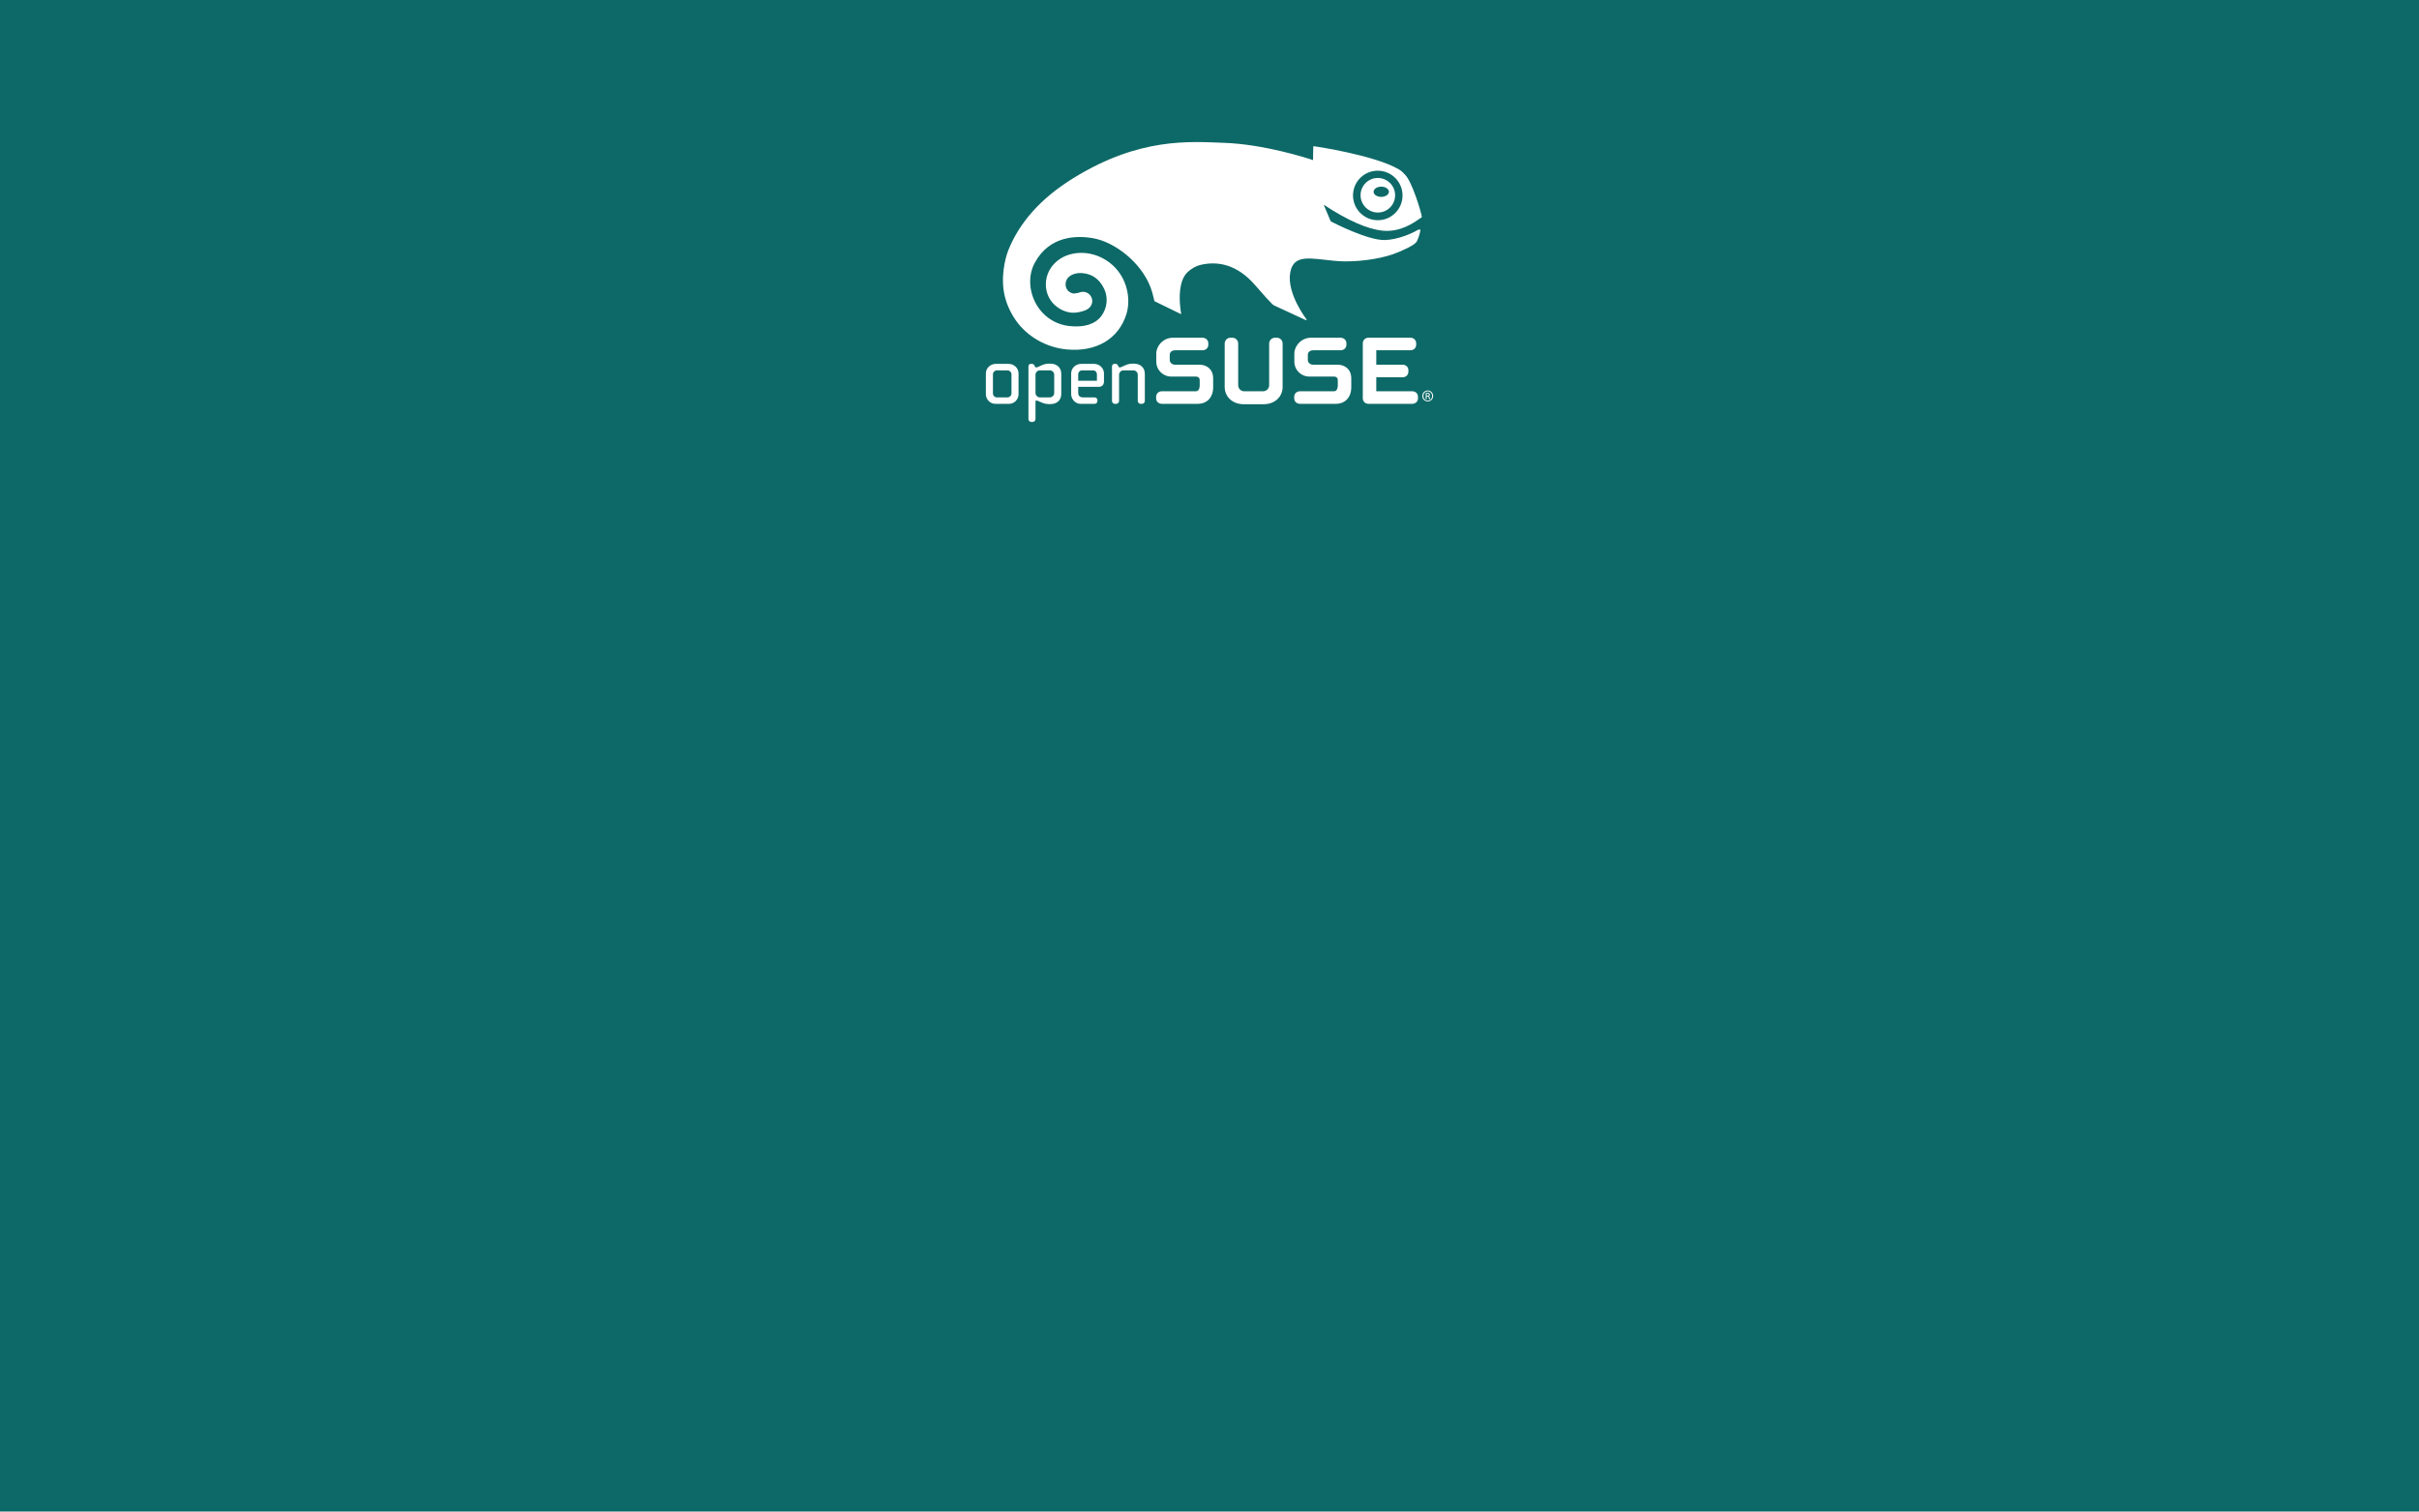
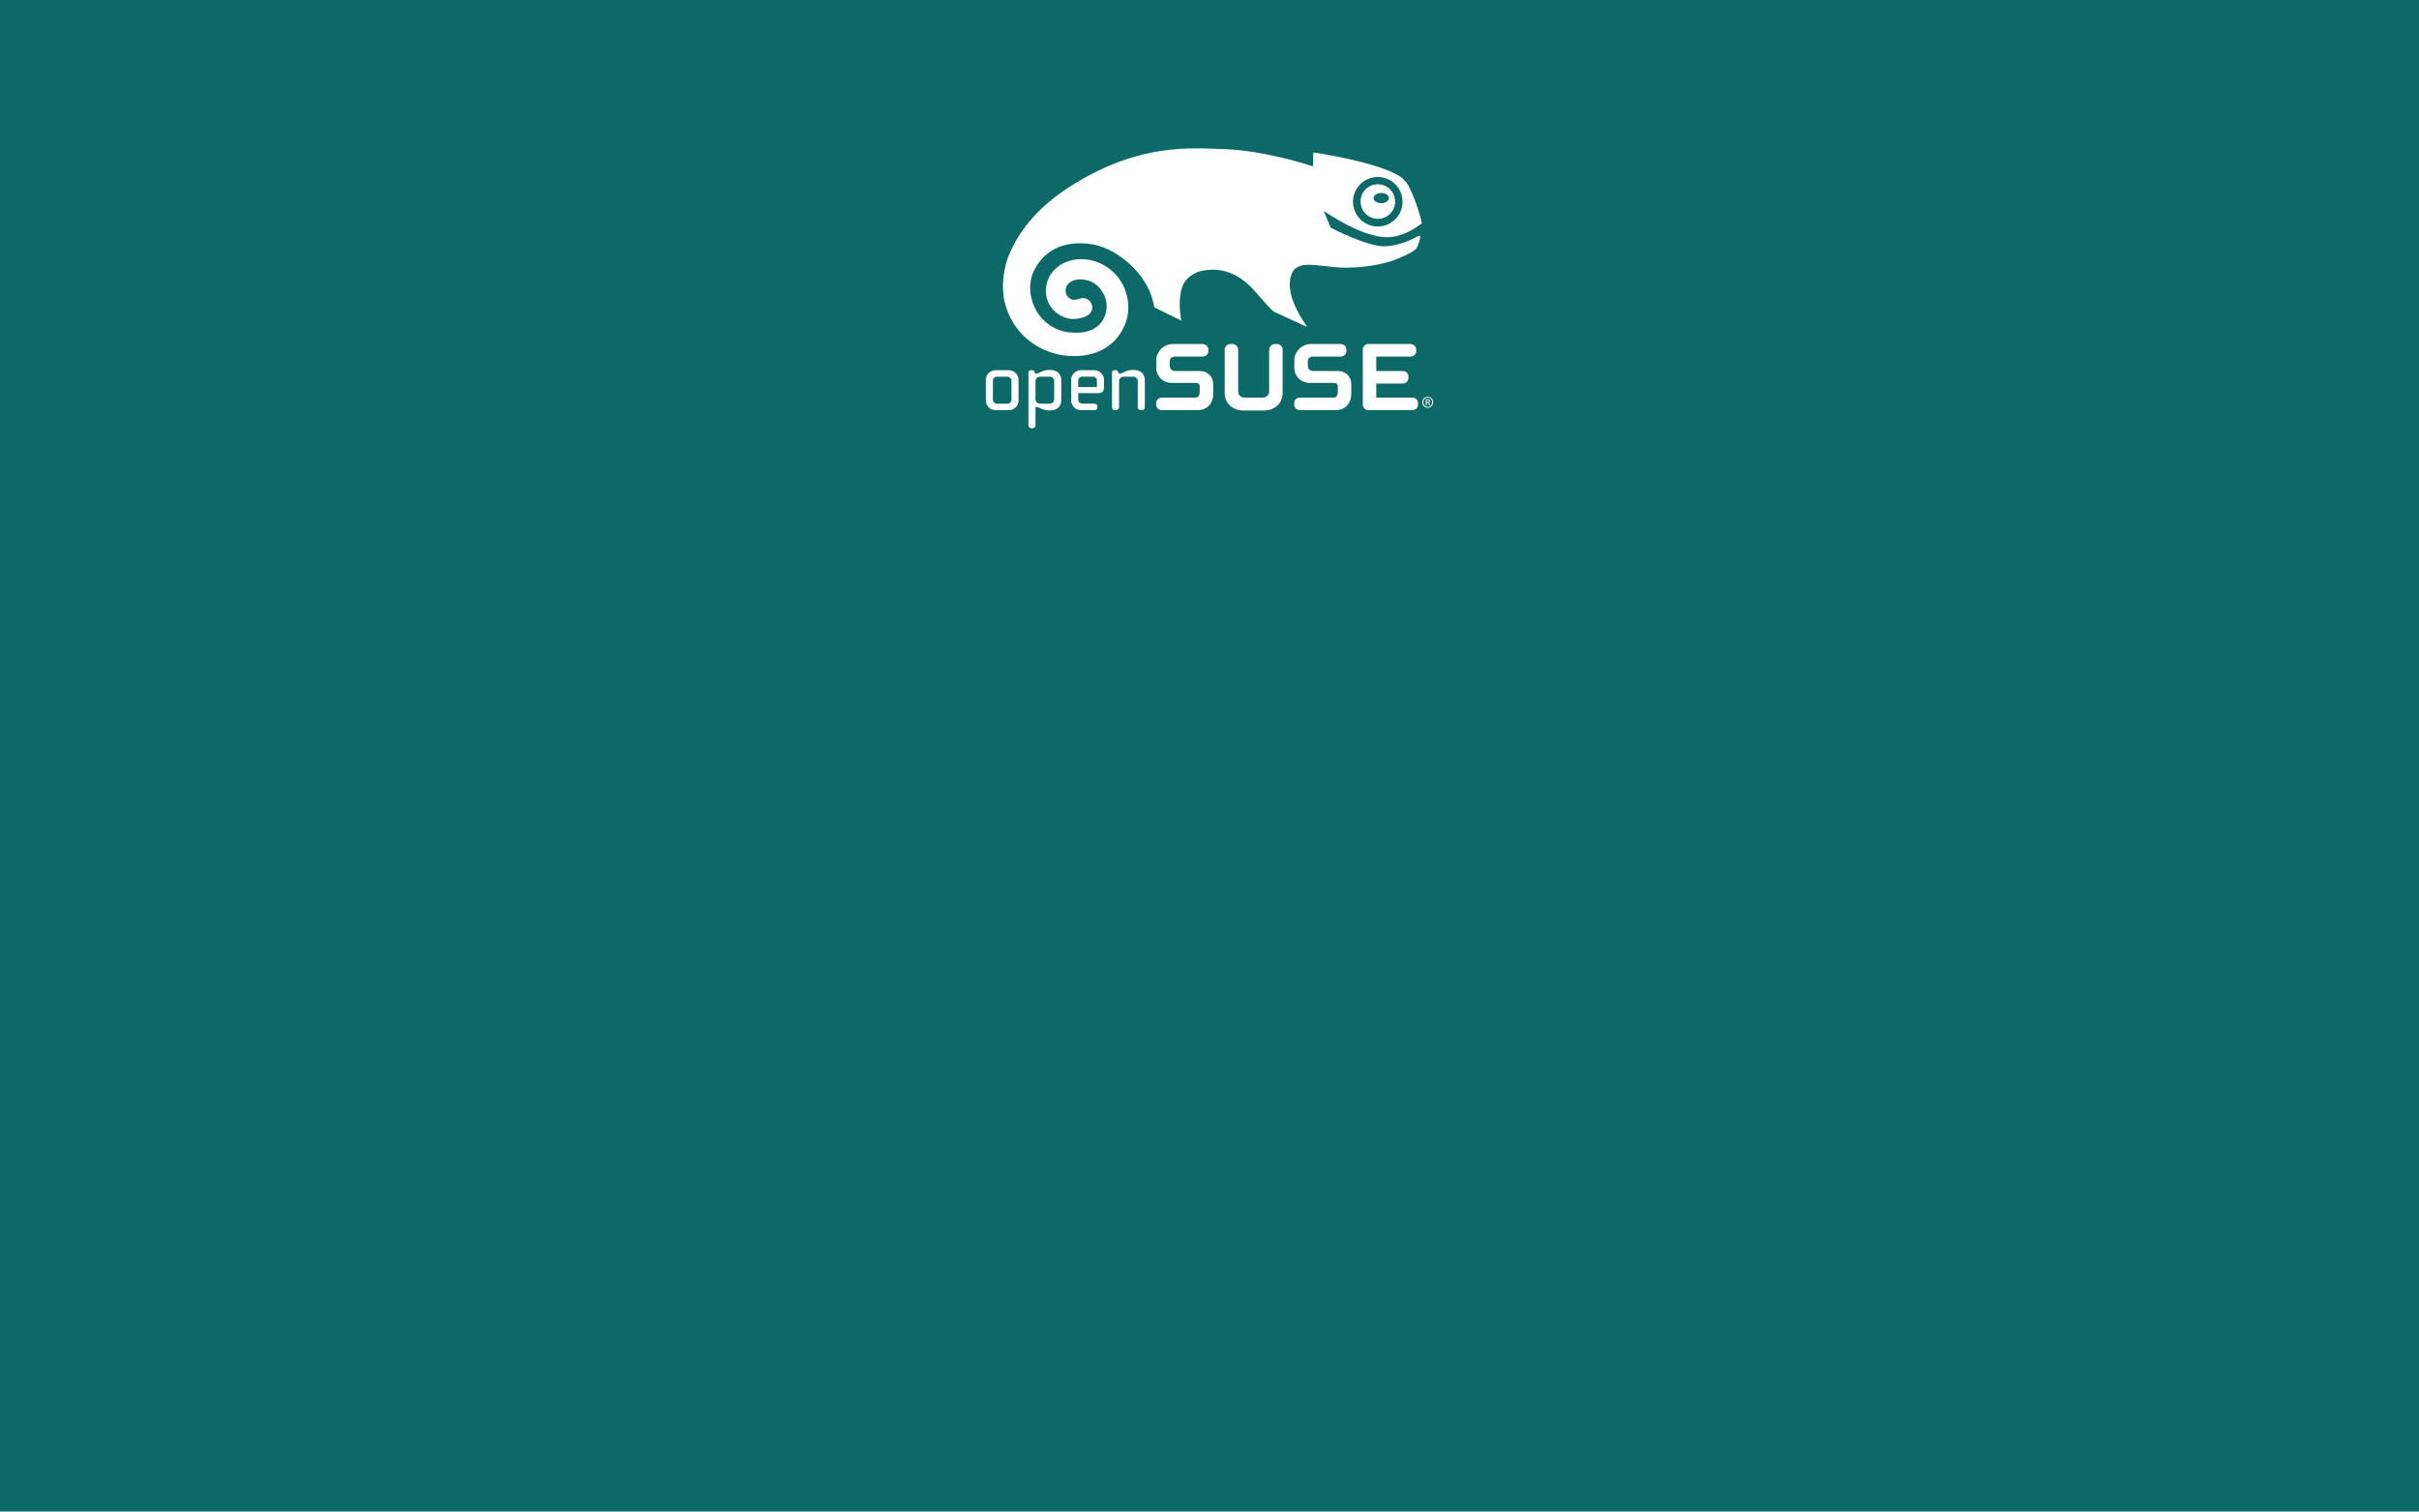
<svg xmlns="http://www.w3.org/2000/svg" version="1.1" x="0px" y="0px" viewBox="0 0 1920 1200" enable-background="new 0 0 1920 1200" xml:space="preserve" id="svg2" width="100%" height="100%">
  <defs id="defs56">
    <filter y="-0.25" x="-0.25" height="1.5" width="1.5" id="filter4099-4" color-interpolation-filters="sRGB">
      <feGaussianBlur result="blur" stdDeviation="2.1" in="SourceAlpha" id="feGaussianBlur4101-7" />
      <feColorMatrix values="1 0 0 0 0 0 1 0 0 0 0 0 1 0 0 0 0 0 0.371 0 " type="matrix" result="bluralpha" id="feColorMatrix4103-4" />
      <feOffset result="offsetBlur" dy="2.8" dx="2.7" in="bluralpha" id="feOffset4105-1" />
      <feMerge id="feMerge4107-8">
        <feMergeNode in="offsetBlur" id="feMergeNode4109-5" />
        <feMergeNode in="SourceGraphic" id="feMergeNode4111-8" />
      </feMerge>
    </filter>
    <filter y="-0.25" x="-0.25" height="1.5" width="1.5" id="filter4085-9" color-interpolation-filters="sRGB">
      <feGaussianBlur result="blur" stdDeviation="2.1" in="SourceAlpha" id="feGaussianBlur4087-9" />
      <feColorMatrix values="1 0 0 0 0 0 1 0 0 0 0 0 1 0 0 0 0 0 0.371 0 " type="matrix" result="bluralpha" id="feColorMatrix4089-9" />
      <feOffset result="offsetBlur" dy="2.8" dx="2.7" in="bluralpha" id="feOffset4091-3" />
      <feMerge id="feMerge4093-3">
        <feMergeNode in="offsetBlur" id="feMergeNode4095-7" />
        <feMergeNode in="SourceGraphic" id="feMergeNode4097-7" />
      </feMerge>
    </filter>
    <filter y="-0.25" x="-0.25" height="1.5" width="1.5" id="filter4071-3" color-interpolation-filters="sRGB">
      <feGaussianBlur result="blur" stdDeviation="2.1" in="SourceAlpha" id="feGaussianBlur4073-2" />
      <feColorMatrix values="1 0 0 0 0 0 1 0 0 0 0 0 1 0 0 0 0 0 0.371 0 " type="matrix" result="bluralpha" id="feColorMatrix4075-5" />
      <feOffset result="offsetBlur" dy="2.8" dx="2.7" in="bluralpha" id="feOffset4077-6" />
      <feMerge id="feMerge4079-3">
        <feMergeNode in="offsetBlur" id="feMergeNode4081-4" />
        <feMergeNode in="SourceGraphic" id="feMergeNode4083-0" />
      </feMerge>
    </filter>
    <filter y="-0.25" x="-0.25" height="1.5" width="1.5" id="filter4057-6" color-interpolation-filters="sRGB">
      <feGaussianBlur result="blur" stdDeviation="2.1" in="SourceAlpha" id="feGaussianBlur4059-0" />
      <feColorMatrix values="1 0 0 0 0 0 1 0 0 0 0 0 1 0 0 0 0 0 0.371 0 " type="matrix" result="bluralpha" id="feColorMatrix4061-4" />
      <feOffset result="offsetBlur" dy="2.8" dx="2.7" in="bluralpha" id="feOffset4063-0" />
      <feMerge id="feMerge4065-5">
        <feMergeNode in="offsetBlur" id="feMergeNode4067-6" />
        <feMergeNode in="SourceGraphic" id="feMergeNode4069-8" />
      </feMerge>
    </filter>
    <filter y="-0.25" x="-0.25" height="1.5" width="1.5" id="filter4043-5" color-interpolation-filters="sRGB">
      <feGaussianBlur result="blur" stdDeviation="2.1" in="SourceAlpha" id="feGaussianBlur4045-3" />
      <feColorMatrix values="1 0 0 0 0 0 1 0 0 0 0 0 1 0 0 0 0 0 0.371 0 " type="matrix" result="bluralpha" id="feColorMatrix4047-7" />
      <feOffset result="offsetBlur" dy="2.8" dx="2.7" in="bluralpha" id="feOffset4049-6" />
      <feMerge id="feMerge4051-8">
        <feMergeNode in="offsetBlur" id="feMergeNode4053-6" />
        <feMergeNode in="SourceGraphic" id="feMergeNode4055-7" />
      </feMerge>
    </filter>
    <filter y="-0.25" x="-0.25" height="1.5" width="1.5" id="filter4029-1" color-interpolation-filters="sRGB">
      <feGaussianBlur result="blur" stdDeviation="2.1" in="SourceAlpha" id="feGaussianBlur4031-8" />
      <feColorMatrix values="1 0 0 0 0 0 1 0 0 0 0 0 1 0 0 0 0 0 0.371 0 " type="matrix" result="bluralpha" id="feColorMatrix4033-4" />
      <feOffset result="offsetBlur" dy="2.8" dx="2.7" in="bluralpha" id="feOffset4035-9" />
      <feMerge id="feMerge4037-7">
        <feMergeNode in="offsetBlur" id="feMergeNode4039-3" />
        <feMergeNode in="SourceGraphic" id="feMergeNode4041-1" />
      </feMerge>
    </filter>
    <filter y="-0.25" x="-0.25" height="1.5" width="1.5" id="filter4015-0" color-interpolation-filters="sRGB">
      <feGaussianBlur result="blur" stdDeviation="2.1" in="SourceAlpha" id="feGaussianBlur4017-2" />
      <feColorMatrix values="1 0 0 0 0 0 1 0 0 0 0 0 1 0 0 0 0 0 0.371 0 " type="matrix" result="bluralpha" id="feColorMatrix4019-3" />
      <feOffset result="offsetBlur" dy="2.8" dx="2.7" in="bluralpha" id="feOffset4021-7" />
      <feMerge id="feMerge4023-1">
        <feMergeNode in="offsetBlur" id="feMergeNode4025-8" />
        <feMergeNode in="SourceGraphic" id="feMergeNode4027-9" />
      </feMerge>
    </filter>
    <filter y="-0.25" x="-0.25" height="1.5" width="1.5" id="filter4001-3" color-interpolation-filters="sRGB">
      <feGaussianBlur result="blur" stdDeviation="2.1" in="SourceAlpha" id="feGaussianBlur4003-7" />
      <feColorMatrix values="1 0 0 0 0 0 1 0 0 0 0 0 1 0 0 0 0 0 0.371 0 " type="matrix" result="bluralpha" id="feColorMatrix4005-4" />
      <feOffset result="offsetBlur" dy="2.8" dx="2.7" in="bluralpha" id="feOffset4007-8" />
      <feMerge id="feMerge4009-0">
        <feMergeNode in="offsetBlur" id="feMergeNode4011-4" />
        <feMergeNode in="SourceGraphic" id="feMergeNode4013-0" />
      </feMerge>
    </filter>
    <filter y="-0.25" x="-0.25" height="1.5" width="1.5" id="filter3987-5" color-interpolation-filters="sRGB">
      <feGaussianBlur result="blur" stdDeviation="2.1" in="SourceAlpha" id="feGaussianBlur3989-7" />
      <feColorMatrix values="1 0 0 0 0 0 1 0 0 0 0 0 1 0 0 0 0 0 0.371 0 " type="matrix" result="bluralpha" id="feColorMatrix3991-0" />
      <feOffset result="offsetBlur" dy="2.8" dx="2.7" in="bluralpha" id="feOffset3993-0" />
      <feMerge id="feMerge3995-5">
        <feMergeNode in="offsetBlur" id="feMergeNode3997-6" />
        <feMergeNode in="SourceGraphic" id="feMergeNode3999-7" />
      </feMerge>
    </filter>
    <filter y="-0.25" x="-0.25" height="1.5" width="1.5" id="filter3973-8" color-interpolation-filters="sRGB">
      <feGaussianBlur result="blur" stdDeviation="2.1" in="SourceAlpha" id="feGaussianBlur3975-0" />
      <feColorMatrix values="1 0 0 0 0 0 1 0 0 0 0 0 1 0 0 0 0 0 0.371 0 " type="matrix" result="bluralpha" id="feColorMatrix3977-6" />
      <feOffset result="offsetBlur" dy="2.8" dx="2.7" in="bluralpha" id="feOffset3979-5" />
      <feMerge id="feMerge3981-7">
        <feMergeNode in="offsetBlur" id="feMergeNode3983-3" />
        <feMergeNode in="SourceGraphic" id="feMergeNode3985-4" />
      </feMerge>
    </filter>
    <filter y="-0.25" x="-0.25" height="1.5" width="1.5" id="filter3959-3" color-interpolation-filters="sRGB">
      <feGaussianBlur result="blur" stdDeviation="2.1" in="SourceAlpha" id="feGaussianBlur3961-0" />
      <feColorMatrix values="1 0 0 0 0 0 1 0 0 0 0 0 1 0 0 0 0 0 0.371 0 " type="matrix" result="bluralpha" id="feColorMatrix3963-4" />
      <feOffset result="offsetBlur" dy="2.8" dx="2.7" in="bluralpha" id="feOffset3965-8" />
      <feMerge id="feMerge3967-7">
        <feMergeNode in="offsetBlur" id="feMergeNode3969-5" />
        <feMergeNode in="SourceGraphic" id="feMergeNode3971-9" />
      </feMerge>
    </filter>
    <filter y="-0.25" x="-0.25" height="1.5" width="1.5" id="filter3945-5" color-interpolation-filters="sRGB">
      <feGaussianBlur result="blur" stdDeviation="2.1" in="SourceAlpha" id="feGaussianBlur3947-3" />
      <feColorMatrix values="1 0 0 0 0 0 1 0 0 0 0 0 1 0 0 0 0 0 0.371 0 " type="matrix" result="bluralpha" id="feColorMatrix3949-2" />
      <feOffset result="offsetBlur" dy="2.8" dx="2.7" in="bluralpha" id="feOffset3951-7" />
      <feMerge id="feMerge3953-3">
        <feMergeNode in="offsetBlur" id="feMergeNode3955-9" />
        <feMergeNode in="SourceGraphic" id="feMergeNode3957-7" />
      </feMerge>
    </filter>
    <filter y="-0.25" x="-0.25" height="1.5" width="1.5" id="filter3931-7" color-interpolation-filters="sRGB">
      <feGaussianBlur result="blur" stdDeviation="2.1" in="SourceAlpha" id="feGaussianBlur3933-9" />
      <feColorMatrix values="1 0 0 0 0 0 1 0 0 0 0 0 1 0 0 0 0 0 0.371 0 " type="matrix" result="bluralpha" id="feColorMatrix3935-5" />
      <feOffset result="offsetBlur" dy="2.8" dx="2.7" in="bluralpha" id="feOffset3937-3" />
      <feMerge id="feMerge3939-3">
        <feMergeNode in="offsetBlur" id="feMergeNode3941-3" />
        <feMergeNode in="SourceGraphic" id="feMergeNode3943-8" />
      </feMerge>
    </filter>
    <filter y="-0.25" x="-0.25" height="1.5" width="1.5" id="filter3917-5" color-interpolation-filters="sRGB">
      <feGaussianBlur result="blur" stdDeviation="2.1" in="SourceAlpha" id="feGaussianBlur3919-8" />
      <feColorMatrix values="1 0 0 0 0 0 1 0 0 0 0 0 1 0 0 0 0 0 0.371 0 " type="matrix" result="bluralpha" id="feColorMatrix3921-9" />
      <feOffset result="offsetBlur" dy="2.8" dx="2.7" in="bluralpha" id="feOffset3923-6" />
      <feMerge id="feMerge3925-0">
        <feMergeNode in="offsetBlur" id="feMergeNode3927-4" />
        <feMergeNode in="SourceGraphic" id="feMergeNode3929-2" />
      </feMerge>
    </filter>
    <filter y="-0.25" x="-0.25" height="1.5" width="1.5" id="filter3903-3" color-interpolation-filters="sRGB">
      <feGaussianBlur result="blur" stdDeviation="2.1" in="SourceAlpha" id="feGaussianBlur3905-3" />
      <feColorMatrix values="1 0 0 0 0 0 1 0 0 0 0 0 1 0 0 0 0 0 0.371 0 " type="matrix" result="bluralpha" id="feColorMatrix3907-7" />
      <feOffset result="offsetBlur" dy="2.8" dx="2.7" in="bluralpha" id="feOffset3909-0" />
      <feMerge id="feMerge3911-0">
        <feMergeNode in="offsetBlur" id="feMergeNode3913-1" />
        <feMergeNode in="SourceGraphic" id="feMergeNode3915-0" />
      </feMerge>
    </filter>
    <filter y="-0.25" x="-0.25" height="1.5" width="1.5" id="filter3889-3" color-interpolation-filters="sRGB">
      <feGaussianBlur result="blur" stdDeviation="2.1" in="SourceAlpha" id="feGaussianBlur3891-0" />
      <feColorMatrix values="1 0 0 0 0 0 1 0 0 0 0 0 1 0 0 0 0 0 0.371 0 " type="matrix" result="bluralpha" id="feColorMatrix3893-0" />
      <feOffset result="offsetBlur" dy="2.8" dx="2.7" in="bluralpha" id="feOffset3895-3" />
      <feMerge id="feMerge3897-8">
        <feMergeNode in="offsetBlur" id="feMergeNode3899-3" />
        <feMergeNode in="SourceGraphic" id="feMergeNode3901-6" />
      </feMerge>
    </filter>
    <filter y="-0.25" x="-0.25" height="1.5" width="1.5" id="filter3875-0" color-interpolation-filters="sRGB">
      <feGaussianBlur result="blur" stdDeviation="2.1" in="SourceAlpha" id="feGaussianBlur3877-4" />
      <feColorMatrix values="1 0 0 0 0 0 1 0 0 0 0 0 1 0 0 0 0 0 0.371 0 " type="matrix" result="bluralpha" id="feColorMatrix3879-0" />
      <feOffset result="offsetBlur" dy="2.8" dx="2.7" in="bluralpha" id="feOffset3881-9" />
      <feMerge id="feMerge3883-2">
        <feMergeNode in="offsetBlur" id="feMergeNode3885-4" />
        <feMergeNode in="SourceGraphic" id="feMergeNode3887-9" />
      </feMerge>
    </filter>
    <filter y="-0.25" x="-0.25" height="1.5" width="1.5" id="filter3861-2" color-interpolation-filters="sRGB">
      <feGaussianBlur result="blur" stdDeviation="2.1" in="SourceAlpha" id="feGaussianBlur3863-9" />
      <feColorMatrix values="1 0 0 0 0 0 1 0 0 0 0 0 1 0 0 0 0 0 0.371 0 " type="matrix" result="bluralpha" id="feColorMatrix3865-1" />
      <feOffset result="offsetBlur" dy="2.8" dx="2.7" in="bluralpha" id="feOffset3867-0" />
      <feMerge id="feMerge3869-9">
        <feMergeNode in="offsetBlur" id="feMergeNode3871-3" />
        <feMergeNode in="SourceGraphic" id="feMergeNode3873-0" />
      </feMerge>
    </filter>
    <filter y="-0.25" x="-0.25" height="1.5" width="1.5" id="filter3847-0" color-interpolation-filters="sRGB">
      <feGaussianBlur result="blur" stdDeviation="2.1" in="SourceAlpha" id="feGaussianBlur3849-3" />
      <feColorMatrix values="1 0 0 0 0 0 1 0 0 0 0 0 1 0 0 0 0 0 0.371 0 " type="matrix" result="bluralpha" id="feColorMatrix3851-0" />
      <feOffset result="offsetBlur" dy="2.8" dx="2.7" in="bluralpha" id="feOffset3853-1" />
      <feMerge id="feMerge3855-9">
        <feMergeNode in="offsetBlur" id="feMergeNode3857-8" />
        <feMergeNode in="SourceGraphic" id="feMergeNode3859-6" />
      </feMerge>
    </filter>
    <filter y="-0.25" x="-0.25" height="1.5" width="1.5" id="filter3833-9" color-interpolation-filters="sRGB">
      <feGaussianBlur result="blur" stdDeviation="2.1" in="SourceAlpha" id="feGaussianBlur3835-0" />
      <feColorMatrix values="1 0 0 0 0 0 1 0 0 0 0 0 1 0 0 0 0 0 0.371 0 " type="matrix" result="bluralpha" id="feColorMatrix3837-1" />
      <feOffset result="offsetBlur" dy="2.8" dx="2.7" in="bluralpha" id="feOffset3839-6" />
      <feMerge id="feMerge3841-4">
        <feMergeNode in="offsetBlur" id="feMergeNode3843-4" />
        <feMergeNode in="SourceGraphic" id="feMergeNode3845-8" />
      </feMerge>
    </filter>
    <filter id="filter4480" style="color-interpolation-filters:sRGB;">
      <feFlood id="feFlood4482" flood-opacity="0.371" flood-color="rgb(0,0,0)" result="flood" />
      <feComposite id="feComposite4484" in2="SourceGraphic" in="flood" operator="in" result="composite1" />
      <feGaussianBlur id="feGaussianBlur4486" in="composite" stdDeviation="2.1" result="blur" />
      <feOffset id="feOffset4488" dx="2.7" dy="2.8" result="offset" />
      <feComposite id="feComposite4490" in2="offset" in="SourceGraphic" operator="over" result="composite2" />
    </filter>
    <filter id="filter4492" style="color-interpolation-filters:sRGB;">
      <feFlood id="feFlood4494" flood-opacity="0.371" flood-color="rgb(0,0,0)" result="flood" />
      <feComposite id="feComposite4496" in2="SourceGraphic" in="flood" operator="in" result="composite1" />
      <feGaussianBlur id="feGaussianBlur4498" in="composite" stdDeviation="2.1" result="blur" />
      <feOffset id="feOffset4500" dx="2.7" dy="2.8" result="offset" />
      <feComposite id="feComposite4502" in2="offset" in="SourceGraphic" operator="over" result="composite2" />
    </filter>
    <filter id="filter4504" style="color-interpolation-filters:sRGB;">
      <feFlood id="feFlood4506" flood-opacity="0.371" flood-color="rgb(0,0,0)" result="flood" />
      <feComposite id="feComposite4508" in2="SourceGraphic" in="flood" operator="in" result="composite1" />
      <feGaussianBlur id="feGaussianBlur4510" in="composite" stdDeviation="2.1" result="blur" />
      <feOffset id="feOffset4512" dx="2.7" dy="2.8" result="offset" />
      <feComposite id="feComposite4514" in2="offset" in="SourceGraphic" operator="over" result="composite2" />
    </filter>
    <filter id="filter4516" style="color-interpolation-filters:sRGB;">
      <feFlood id="feFlood4518" flood-opacity="0.371" flood-color="rgb(0,0,0)" result="flood" />
      <feComposite id="feComposite4520" in2="SourceGraphic" in="flood" operator="in" result="composite1" />
      <feGaussianBlur id="feGaussianBlur4522" in="composite" stdDeviation="2.1" result="blur" />
      <feOffset id="feOffset4524" dx="2.7" dy="2.8" result="offset" />
      <feComposite id="feComposite4526" in2="offset" in="SourceGraphic" operator="over" result="composite2" />
    </filter>
    <filter id="filter4528" style="color-interpolation-filters:sRGB;">
      <feFlood id="feFlood4530" flood-opacity="0.371" flood-color="rgb(0,0,0)" result="flood" />
      <feComposite id="feComposite4532" in2="SourceGraphic" in="flood" operator="in" result="composite1" />
      <feGaussianBlur id="feGaussianBlur4534" in="composite" stdDeviation="2.1" result="blur" />
      <feOffset id="feOffset4536" dx="2.7" dy="2.8" result="offset" />
      <feComposite id="feComposite4538" in2="offset" in="SourceGraphic" operator="over" result="composite2" />
    </filter>
    <filter id="filter4540" style="color-interpolation-filters:sRGB;">
      <feFlood id="feFlood4542" flood-opacity="0.371" flood-color="rgb(0,0,0)" result="flood" />
      <feComposite id="feComposite4544" in2="SourceGraphic" in="flood" operator="in" result="composite1" />
      <feGaussianBlur id="feGaussianBlur4546" in="composite" stdDeviation="2.1" result="blur" />
      <feOffset id="feOffset4548" dx="2.7" dy="2.8" result="offset" />
      <feComposite id="feComposite4550" in2="offset" in="SourceGraphic" operator="over" result="composite2" />
    </filter>
    <filter id="filter4552" style="color-interpolation-filters:sRGB;">
      <feFlood id="feFlood4554" flood-opacity="0.371" flood-color="rgb(0,0,0)" result="flood" />
      <feComposite id="feComposite4556" in2="SourceGraphic" in="flood" operator="in" result="composite1" />
      <feGaussianBlur id="feGaussianBlur4558" in="composite" stdDeviation="2.1" result="blur" />
      <feOffset id="feOffset4560" dx="2.7" dy="2.8" result="offset" />
      <feComposite id="feComposite4562" in2="offset" in="SourceGraphic" operator="over" result="composite2" />
    </filter>
    <filter id="filter4564" style="color-interpolation-filters:sRGB;">
      <feFlood id="feFlood4566" flood-opacity="0.371" flood-color="rgb(0,0,0)" result="flood" />
      <feComposite id="feComposite4568" in2="SourceGraphic" in="flood" operator="in" result="composite1" />
      <feGaussianBlur id="feGaussianBlur4570" in="composite" stdDeviation="2.1" result="blur" />
      <feOffset id="feOffset4572" dx="2.7" dy="2.8" result="offset" />
      <feComposite id="feComposite4574" in2="offset" in="SourceGraphic" operator="over" result="composite2" />
    </filter>
    <filter id="filter4576" style="color-interpolation-filters:sRGB;">
      <feFlood id="feFlood4578" flood-opacity="0.371" flood-color="rgb(0,0,0)" result="flood" />
      <feComposite id="feComposite4580" in2="SourceGraphic" in="flood" operator="in" result="composite1" />
      <feGaussianBlur id="feGaussianBlur4582" in="composite" stdDeviation="2.1" result="blur" />
      <feOffset id="feOffset4584" dx="2.7" dy="2.8" result="offset" />
      <feComposite id="feComposite4586" in2="offset" in="SourceGraphic" operator="over" result="composite2" />
    </filter>
    <filter id="filter4588" style="color-interpolation-filters:sRGB;">
      <feFlood id="feFlood4590" flood-opacity="0.371" flood-color="rgb(0,0,0)" result="flood" />
      <feComposite id="feComposite4592" in2="SourceGraphic" in="flood" operator="in" result="composite1" />
      <feGaussianBlur id="feGaussianBlur4594" in="composite" stdDeviation="2.1" result="blur" />
      <feOffset id="feOffset4596" dx="2.7" dy="2.8" result="offset" />
      <feComposite id="feComposite4598" in2="offset" in="SourceGraphic" operator="over" result="composite2" />
    </filter>
    <filter id="filter4600" style="color-interpolation-filters:sRGB;">
      <feFlood id="feFlood4602" flood-opacity="0.371" flood-color="rgb(0,0,0)" result="flood" />
      <feComposite id="feComposite4604" in2="SourceGraphic" in="flood" operator="in" result="composite1" />
      <feGaussianBlur id="feGaussianBlur4606" in="composite" stdDeviation="2.1" result="blur" />
      <feOffset id="feOffset4608" dx="2.7" dy="2.8" result="offset" />
      <feComposite id="feComposite4610" in2="offset" in="SourceGraphic" operator="over" result="composite2" />
    </filter>
    <filter id="filter4612" style="color-interpolation-filters:sRGB;">
      <feFlood id="feFlood4614" flood-opacity="0.371" flood-color="rgb(0,0,0)" result="flood" />
      <feComposite id="feComposite4616" in2="SourceGraphic" in="flood" operator="in" result="composite1" />
      <feGaussianBlur id="feGaussianBlur4618" in="composite" stdDeviation="2.1" result="blur" />
      <feOffset id="feOffset4620" dx="2.7" dy="2.8" result="offset" />
      <feComposite id="feComposite4622" in2="offset" in="SourceGraphic" operator="over" result="composite2" />
    </filter>
    <filter id="filter4624" style="color-interpolation-filters:sRGB;">
      <feFlood id="feFlood4626" flood-opacity="0.371" flood-color="rgb(0,0,0)" result="flood" />
      <feComposite id="feComposite4628" in2="SourceGraphic" in="flood" operator="in" result="composite1" />
      <feGaussianBlur id="feGaussianBlur4630" in="composite" stdDeviation="2.1" result="blur" />
      <feOffset id="feOffset4632" dx="2.7" dy="2.8" result="offset" />
      <feComposite id="feComposite4634" in2="offset" in="SourceGraphic" operator="over" result="composite2" />
    </filter>
    <filter id="filter4636" style="color-interpolation-filters:sRGB;">
      <feFlood id="feFlood4638" flood-opacity="0.371" flood-color="rgb(0,0,0)" result="flood" />
      <feComposite id="feComposite4640" in2="SourceGraphic" in="flood" operator="in" result="composite1" />
      <feGaussianBlur id="feGaussianBlur4642" in="composite" stdDeviation="2.1" result="blur" />
      <feOffset id="feOffset4644" dx="2.7" dy="2.8" result="offset" />
      <feComposite id="feComposite4646" in2="offset" in="SourceGraphic" operator="over" result="composite2" />
    </filter>
    <filter id="filter4648" style="color-interpolation-filters:sRGB;">
      <feFlood id="feFlood4650" flood-opacity="0.371" flood-color="rgb(0,0,0)" result="flood" />
      <feComposite id="feComposite4652" in2="SourceGraphic" in="flood" operator="in" result="composite1" />
      <feGaussianBlur id="feGaussianBlur4654" in="composite" stdDeviation="2.1" result="blur" />
      <feOffset id="feOffset4656" dx="2.7" dy="2.8" result="offset" />
      <feComposite id="feComposite4658" in2="offset" in="SourceGraphic" operator="over" result="composite2" />
    </filter>
    <filter id="filter4660" style="color-interpolation-filters:sRGB;">
      <feFlood id="feFlood4662" flood-opacity="0.371" flood-color="rgb(0,0,0)" result="flood" />
      <feComposite id="feComposite4664" in2="SourceGraphic" in="flood" operator="in" result="composite1" />
      <feGaussianBlur id="feGaussianBlur4666" in="composite" stdDeviation="2.1" result="blur" />
      <feOffset id="feOffset4668" dx="2.7" dy="2.8" result="offset" />
      <feComposite id="feComposite4670" in2="offset" in="SourceGraphic" operator="over" result="composite2" />
    </filter>
    <filter id="filter4672" style="color-interpolation-filters:sRGB;">
      <feFlood id="feFlood4674" flood-opacity="0.371" flood-color="rgb(0,0,0)" result="flood" />
      <feComposite id="feComposite4676" in2="SourceGraphic" in="flood" operator="in" result="composite1" />
      <feGaussianBlur id="feGaussianBlur4678" in="composite" stdDeviation="2.1" result="blur" />
      <feOffset id="feOffset4680" dx="2.7" dy="2.8" result="offset" />
      <feComposite id="feComposite4682" in2="offset" in="SourceGraphic" operator="over" result="composite2" />
    </filter>
    <filter id="filter4684" style="color-interpolation-filters:sRGB;">
      <feFlood id="feFlood4686" flood-opacity="0.371" flood-color="rgb(0,0,0)" result="flood" />
      <feComposite id="feComposite4688" in2="SourceGraphic" in="flood" operator="in" result="composite1" />
      <feGaussianBlur id="feGaussianBlur4690" in="composite" stdDeviation="2.1" result="blur" />
      <feOffset id="feOffset4692" dx="2.7" dy="2.8" result="offset" />
      <feComposite id="feComposite4694" in2="offset" in="SourceGraphic" operator="over" result="composite2" />
    </filter>
    <filter id="filter4696" style="color-interpolation-filters:sRGB;">
      <feFlood id="feFlood4698" flood-opacity="0.371" flood-color="rgb(0,0,0)" result="flood" />
      <feComposite id="feComposite4700" in2="SourceGraphic" in="flood" operator="in" result="composite1" />
      <feGaussianBlur id="feGaussianBlur4702" in="composite" stdDeviation="2.1" result="blur" />
      <feOffset id="feOffset4704" dx="2.7" dy="2.8" result="offset" />
      <feComposite id="feComposite4706" in2="offset" in="SourceGraphic" operator="over" result="composite2" />
    </filter>
    <filter id="filter4708" style="color-interpolation-filters:sRGB;">
      <feFlood id="feFlood4710" flood-opacity="0.371" flood-color="rgb(0,0,0)" result="flood" />
      <feComposite id="feComposite4712" in2="SourceGraphic" in="flood" operator="in" result="composite1" />
      <feGaussianBlur id="feGaussianBlur4714" in="composite" stdDeviation="2.1" result="blur" />
      <feOffset id="feOffset4716" dx="2.7" dy="2.8" result="offset" />
      <feComposite id="feComposite4718" in2="offset" in="SourceGraphic" operator="over" result="composite2" />
    </filter>
    <filter id="filter4720" style="color-interpolation-filters:sRGB;">
      <feFlood id="feFlood4722" flood-opacity="0.371" flood-color="rgb(0,0,0)" result="flood" />
      <feComposite id="feComposite4724" in2="SourceGraphic" in="flood" operator="in" result="composite1" />
      <feGaussianBlur id="feGaussianBlur4726" in="composite" stdDeviation="2.1" result="blur" />
      <feOffset id="feOffset4728" dx="2.7" dy="2.8" result="offset" />
      <feComposite id="feComposite4730" in2="offset" in="SourceGraphic" operator="over" result="composite2" />
    </filter>
    <filter id="filter4732" style="color-interpolation-filters:sRGB;">
      <feFlood id="feFlood4734" flood-opacity="0.371" flood-color="rgb(0,0,0)" result="flood" />
      <feComposite id="feComposite4736" in2="SourceGraphic" in="flood" operator="in" result="composite1" />
      <feGaussianBlur id="feGaussianBlur4738" in="composite" stdDeviation="2.1" result="blur" />
      <feOffset id="feOffset4740" dx="2.7" dy="2.8" result="offset" />
      <feComposite id="feComposite4742" in2="offset" in="SourceGraphic" operator="over" result="composite2" />
    </filter>
    <filter id="filter4744" style="color-interpolation-filters:sRGB;">
      <feFlood id="feFlood4746" flood-opacity="0.25" flood-color="rgb(0,0,0)" result="flood" />
      <feComposite id="feComposite4748" in2="SourceGraphic" in="flood" operator="in" result="composite1" />
      <feGaussianBlur id="feGaussianBlur4750" in="composite" stdDeviation="2.1" result="blur" />
      <feOffset id="feOffset4752" dx="2.7" dy="2.8" result="offset" />
      <feComposite id="feComposite4754" in2="offset" in="SourceGraphic" operator="over" result="composite2" />
    </filter>
    <filter id="filter4756" style="color-interpolation-filters:sRGB;">
      <feFlood id="feFlood4758" flood-opacity="0.25" flood-color="rgb(0,0,0)" result="flood" />
      <feComposite id="feComposite4760" in2="SourceGraphic" in="flood" operator="in" result="composite1" />
      <feGaussianBlur id="feGaussianBlur4762" in="composite" stdDeviation="2.1" result="blur" />
      <feOffset id="feOffset4764" dx="2.7" dy="2.8" result="offset" />
      <feComposite id="feComposite4766" in2="offset" in="SourceGraphic" operator="over" result="composite2" />
    </filter>
  </defs>
  <g style="display:inline" id="layer2">
    <g id="Layer_1" transform="translate(9.395227e-6,-3.6389667e-5)" style="display:inline;fill:#0d6967;fill-opacity:1">
      <rect id="rect5" height="1212.2" width="1989.2" y="-12.2" x="-24.3" style="fill:#0d6967;fill-opacity:1" />
    </g>
    <g id="g5093" transform="matrix(1.109375,0,0,1.109375,-142.0339,111.2388)">
-       <g id="g5109" transform="translate(624.6289,59.59567)">
+       <g id="g5109" transform="translate(624.6289,64.10271)">
        <path clip-rule="evenodd" d="m 489.611,-32.49 c -3.311,-0.119 -6.451,1.051 -8.85,3.301 -2.399,2.25 -3.815,5.298 -3.915,8.599 -0.23,6.821 5.111,12.559 11.916,12.81 3.309,0.1 6.465,-1.07 8.878,-3.32 2.41,-2.261 3.795,-5.311 3.901,-8.599 0.23,-6.819 -5.109,-12.549 -11.93,-12.791 z m 2.02,13.512 c -3.031,0 -5.479,-1.64 -5.479,-3.65 0,-2.029 2.448,-3.66 5.479,-3.66 3.031,0 5.486,1.631 5.486,3.66 0,2.01 -2.457,3.65 -5.486,3.65 z m 27.153,15.799 c 0.805,-0.531 1.396,-0.972 1.645,-1.07 l 0.268,-0.419 c -0.68,-4.279 -7.059,-25.029 -11.884,-30.019 -1.329,-1.359 -2.394,-2.699 -4.55,-3.96 -17.454,-10.171 -58.863,-16.309 -60.803,-16.59 l -0.33,0.091 -0.124,0.3 c 0,0 -0.16,8.58 -0.184,9.539 -4.229,-1.421 -34.972,-11.351 -63.791,-12.351 -24.44,-0.859 -60.033,-4.02 -107.196,24.98 l -1.394,0.868 c -22.19,13.841 -37.51,30.91 -45.518,50.739 -2.511,6.24 -5.889,20.32 -2.541,33.569 1.442,5.791 4.13,11.611 7.755,16.82 8.194,11.77 21.944,19.58 36.749,20.899 20.904,1.87 36.733,-7.519 42.363,-25.099 3.871,-12.13 0,-29.928 -14.839,-39.008 -12.07,-7.391 -25.049,-5.711 -32.578,-0.73 -6.531,4.33 -10.23,11.06 -10.165,18.451 0.151,13.11 11.444,20.078 19.564,20.099 2.359,0 4.728,-0.41 7.399,-1.28 0.951,-0.289 1.845,-0.649 2.831,-1.259 l 0.309,-0.181 0.195,-0.13 -0.065,0.039 c 1.85,-1.261 2.964,-3.311 2.964,-5.511 0,-0.6 -0.084,-1.208 -0.256,-1.821 -0.959,-3.32 -4.239,-5.328 -7.638,-4.709 l -0.46,0.109 -0.621,0.189 -0.901,0.31 c -1.87,0.46 -3.269,0.5 -3.569,0.51 -0.951,-0.061 -5.625,-1.461 -5.625,-6.58 v -0.07 c 0,-1.88 0.754,-3.199 1.17,-3.92 1.454,-2.28 5.435,-4.518 10.814,-4.05 7.059,0.61 12.149,4.23 15.52,11.06 3.129,6.349 2.31,14.159 -2.11,19.88 -4.39,5.668 -12.205,8.078 -22.598,6.959 -10.481,-1.159 -19.34,-7.191 -24.303,-16.579 -4.856,-9.178 -5.121,-20.059 -0.686,-28.418 10.609,-20.029 30.649,-19.82 41.637,-17.921 16.26,2.82 34.758,17.819 41.319,35.139 1.059,2.761 1.599,4.949 2.071,6.951 l 0.709,2.99 18.37,8.969 0.24,0.181 0.446,-0.04 0.081,-0.53 c -0.114,-0.41 -0.381,-0.789 -0.805,-5.93 -0.349,-4.562 -1.059,-17.051 5.228,-23.24 2.441,-2.419 6.161,-4.578 9.099,-5.269 12.04,-2.941 26.159,-0.912 39.507,14.539 6.91,7.98 10.279,11.619 11.97,13.249 l 0.589,0.531 0.695,0.519 c 0.554,0.302 22.954,10.621 22.954,10.621 l 0.461,-0.111 0.01,-0.479 c -0.149,-0.17 -14.199,-18.328 -11.698,-33.279 1.97,-11.909 11.447,-10.83 24.558,-9.35 4.279,0.5 9.152,1.059 14.196,1.171 14.084,0.09 29.254,-2.511 38.604,-6.601 6.049,-2.629 9.909,-4.379 12.328,-6.579 0.87,-0.721 1.321,-1.891 1.791,-3.15 l 0.33,-0.831 c 0.391,-1.021 0.966,-3.171 1.219,-4.35 0.102,-0.519 0.161,-1.068 -0.209,-1.359 l -1.294,0.24 c -4.106,2.471 -14.369,7.151 -23.965,7.35 -11.914,0.24 -35.898,-11.981 -38.399,-13.28 l -0.24,-0.279 c -0.589,-1.44 -4.19,-9.95 -4.96,-11.749 17.27,11.379 31.594,17.668 42.559,18.638 12.207,1.087 21.721,-5.574 25.785,-8.422 z m -47.347,-17.439 c 0.175,-4.73 2.155,-9.12 5.614,-12.34 3.46,-3.231 7.975,-4.9 12.708,-4.749 9.76,0.349 17.43,8.589 17.095,18.338 -0.184,4.73 -2.164,9.12 -5.614,12.33 -3.46,3.25 -7.964,4.92 -12.719,4.76 -9.75,-0.359 -17.41,-8.58 -17.084,-18.338 z" id="Geeko" style="fill:#ffffff;fill-opacity:1;fill-rule:evenodd" />
        <path d="m 342.733,81.816 c -7.784,0 -12.065,6.58 -12.065,11.13 v 5.84 c 0,6.7 5.474,10.851 10.549,10.851 h 17.819 c 2.245,0 2.715,1.47 2.715,2.71 v 3.769 c 0,0.4 -0.081,4.02 -2.715,4.02 h -24.303 c -2.415,0 -4.16,1.68 -4.16,3.979 v 1.042 c 0,2.291 1.745,3.96 4.16,3.96 h 25.624 c 6.698,0 11.02,-4.66 11.02,-11.879 v -6.302 c 0,-6.779 -4.87,-9.809 -9.706,-9.809 h -17.533 c -2.64,0 -3.836,-1.98 -3.836,-3.38 v -3.48 c 0,-2.191 1.464,-3.46 4.025,-3.46 h 19.408 c 2.38,0 4.171,-1.71 4.171,-3.971 v -1.04 c 0,-2.269 -1.821,-3.981 -4.251,-3.981 h -20.922 z" id="path7-7" style="fill:#ffffff;fill-opacity:1" />
        <path d="m 415.595,81.816 c -2.301,0 -4.155,1.87 -4.155,4.171 v 29.838 c 0,2.39 -1.95,4.311 -4.311,4.311 h -13.545 c -2.369,0 -4.309,-1.92 -4.309,-4.311 V 85.986 c 0,-2.301 -1.87,-4.171 -4.169,-4.171 h -1.31 c -2.334,0 -4.171,1.842 -4.171,4.171 V 116.954 c 0,7.21 5.674,12.44 13.489,12.44 h 14.485 c 7.805,0 13.475,-5.228 13.475,-12.44 V 85.986 c 0,-2.329 -1.829,-4.171 -4.16,-4.171 h -1.319 z" id="path9-5" style="fill:#ffffff;fill-opacity:1" />
        <path d="m 441.527,81.816 c -7.78,0 -12.073,6.58 -12.073,11.13 v 5.84 c 0,6.7 5.484,10.851 10.563,10.851 h 17.814 c 2.248,0 2.72,1.47 2.72,2.71 v 3.769 c 0,0.4 -0.081,4.02 -2.72,4.02 h -24.314 c -2.405,0 -4.16,1.68 -4.16,3.979 v 1.042 c 0,2.291 1.756,3.96 4.16,3.96 h 25.633 c 6.7,0 11.04,-4.66 11.04,-11.879 v -6.302 c 0,-6.779 -4.885,-9.809 -9.72,-9.809 h -17.533 c -2.647,0 -3.839,-1.98 -3.839,-3.38 v -3.48 c 0,-2.191 1.464,-3.46 4.025,-3.46 h 19.419 c 2.375,0 4.158,-1.71 4.158,-3.971 v -1.04 c 0,-2.269 -1.819,-3.981 -4.26,-3.981 h -20.913 z" id="path11-9" style="fill:#ffffff;fill-opacity:1" />
        <path d="m 482.492,81.816 c -2.31,0 -4.055,1.712 -4.055,3.981 v 39.358 c 0,2.259 1.705,3.96 3.964,3.96 h 31.364 c 2.415,0 4.16,-1.67 4.16,-3.96 v -1.042 c 0,-2.299 -1.745,-3.979 -4.16,-3.979 0,0 -24.533,0 -25.687,0 0,-1.021 0,-9.011 0,-10.02 1.143,0 18.822,0 18.822,0 2.41,0 4.16,-1.691 4.16,-3.981 v -1.04 c 0,-2.301 -1.75,-3.971 -4.16,-3.971 0,0 -17.679,0 -18.822,0 0,-1.03 0,-9.29 0,-10.32 1.143,0 24.382,0 24.382,0 2.406,0 4.16,-1.659 4.16,-3.971 v -1.04 c 0,-2.301 -1.754,-3.981 -4.16,-3.981 h -29.968 z" id="path13-2" style="fill:#ffffff;fill-opacity:1" />
        <g id="g15-2" style="fill:#ffffff;fill-opacity:1" transform="matrix(1.753857,0,0,1.753857,-645.7061,-608.669)">
          <path d="m 491.254,404.369 c -2.241,0 -4.065,1.744 -4.065,3.894 v 8.461 c 0,2.184 1.765,3.963 3.929,3.963 h 5.473 c 2.164,0 3.929,-1.779 3.929,-3.963 v -8.461 c 0,-2.149 -1.825,-3.894 -4.065,-3.894 h -5.201 z m -1.184,12.019 v -7.726 c 0,-0.906 0.744,-1.647 1.654,-1.647 h 4.264 c 0.89,0 1.648,0.758 1.648,1.647 v 7.726 c 0,0.912 -0.738,1.653 -1.648,1.653 h -4.296 c -0.912,0 -1.622,-0.725 -1.622,-1.653 z" id="path17-8" style="fill:#ffffff;fill-opacity:1" />
          <path d="m 512.91,404.271 c -1.578,0 -2.768,0.564 -3.723,1.026 -0.582,0.279 -1.086,0.52 -1.477,0.52 -0.177,0 -0.328,-0.08 -0.408,-0.211 l -0.364,-0.696 c -0.091,-0.183 -0.456,-0.541 -0.907,-0.541 h -0.541 c -0.52,0 -0.936,0.467 -0.936,1.037 v 21.461 c 0,0.673 0.531,1.203 1.203,1.203 h 0.468 c 0.667,0 1.209,-0.536 1.209,-1.203 v -7.121 c 0,-0.211 0.137,-0.439 0.276,-0.439 0.391,0 0.895,0.229 1.477,0.496 0.955,0.439 2.145,0.98 3.723,0.98 h 0.505 c 2.794,0 4.532,-1.597 4.532,-4.162 v -8.192 c 0,-2.526 -1.775,-4.157 -4.532,-4.157 h -0.505 z m -5.475,11.952 v -7.39 c 0,-1.021 0.798,-1.818 1.818,-1.818 h 3.997 c 1.021,0 1.818,0.798 1.818,1.818 v 7.39 c 0,1.003 -0.818,1.818 -1.818,1.818 h -3.997 c -1.001,0 -1.818,-0.815 -1.818,-1.818 z" id="path19-9" style="fill:#ffffff;fill-opacity:1" />
          <path d="m 526.044,404.369 c -2.241,0 -4.06,1.744 -4.06,3.894 v 8.398 c 0,2.178 1.768,4.025 3.854,4.025 h 5.647 c 0.698,0 1.203,-0.484 1.203,-1.141 v -0.37 c 0,-0.661 -0.505,-1.135 -1.203,-1.135 h -4.639 c -1.3,0 -1.986,-0.639 -1.986,-1.854 0,0 0,-2.115 0,-2.457 0.379,0 8.369,0 8.369,0 1.346,0 2.142,-0.821 2.142,-2.212 v -3.256 c 0,-2.149 -1.822,-3.894 -4.054,-3.894 h -5.273 z m -1.183,4.265 c 0,-0.907 0.713,-1.619 1.621,-1.619 h 4.396 c 0.906,0 1.613,0.712 1.613,1.619 0,0 0,2.28 0,2.622 -0.364,0 -7.258,0 -7.631,0 10e-4,-0.342 10e-4,-2.622 10e-4,-2.622 z" id="path21-7" style="fill:#ffffff;fill-opacity:1" />
          <path d="m 546.997,404.271 c -1.573,0 -2.76,0.564 -3.718,1.021 -0.596,0.28 -1.105,0.525 -1.521,0.525 -0.183,0 -0.257,-0.023 -0.399,-0.269 l -0.331,-0.604 c -0.19,-0.382 -0.513,-0.575 -0.949,-0.575 h -0.465 c -0.562,0 -0.972,0.438 -0.972,1.037 v 14.077 c 0,0.667 0.527,1.203 1.206,1.203 h 0.465 c 0.667,0 1.211,-0.542 1.211,-1.203 v -10.65 c 0,-0.998 0.815,-1.818 1.813,-1.818 h 3.999 c 1.001,0 1.816,0.82 1.816,1.818 v 10.65 c 0,0.667 0.53,1.203 1.203,1.203 h 0.47 c 0.667,0 1.209,-0.542 1.209,-1.203 v -11.055 c 0,-2.526 -1.776,-4.157 -4.535,-4.157 h -0.502 z" id="path23-3" style="fill:#ffffff;fill-opacity:1" />
        </g>
        <g id="g25-6" style="fill:#ffffff;fill-opacity:1" transform="matrix(1.753857,0,0,1.753857,-645.7061,-608.669)">
          <path d="m 667.456,415.229 c 1.218,0 2.188,0.99 2.188,2.229 0,1.257 -0.971,2.237 -2.198,2.237 -1.218,0 -2.208,-0.98 -2.208,-2.237 0,-1.238 0.99,-2.229 2.208,-2.229 h 0.01 z m -0.01,0.346 c -0.98,0 -1.782,0.842 -1.782,1.882 0,1.06 0.802,1.891 1.792,1.891 0.99,0.011 1.782,-0.831 1.782,-1.881 0,-1.05 -0.792,-1.892 -1.782,-1.892 h -0.01 z m -0.416,3.179 h -0.396 v -2.485 c 0.208,-0.03 0.406,-0.06 0.703,-0.06 0.377,0 0.624,0.079 0.772,0.188 0.149,0.108 0.229,0.276 0.229,0.515 0,0.326 -0.218,0.524 -0.485,0.604 v 0.021 c 0.218,0.039 0.366,0.237 0.416,0.604 0.06,0.387 0.118,0.535 0.158,0.614 h -0.416 c -0.06,-0.079 -0.119,-0.307 -0.168,-0.634 -0.06,-0.316 -0.218,-0.436 -0.535,-0.436 h -0.277 v 1.069 z m 0,-1.377 h 0.287 c 0.327,0 0.604,-0.118 0.604,-0.426 0,-0.218 -0.158,-0.436 -0.604,-0.436 -0.129,0 -0.218,0.01 -0.287,0.021 v 0.841 z" id="path27-1" style="fill:#ffffff;fill-opacity:1" />
        </g>
      </g>
    </g>
  </g>
  <g style="display:inline" id="layer1" />
</svg>
